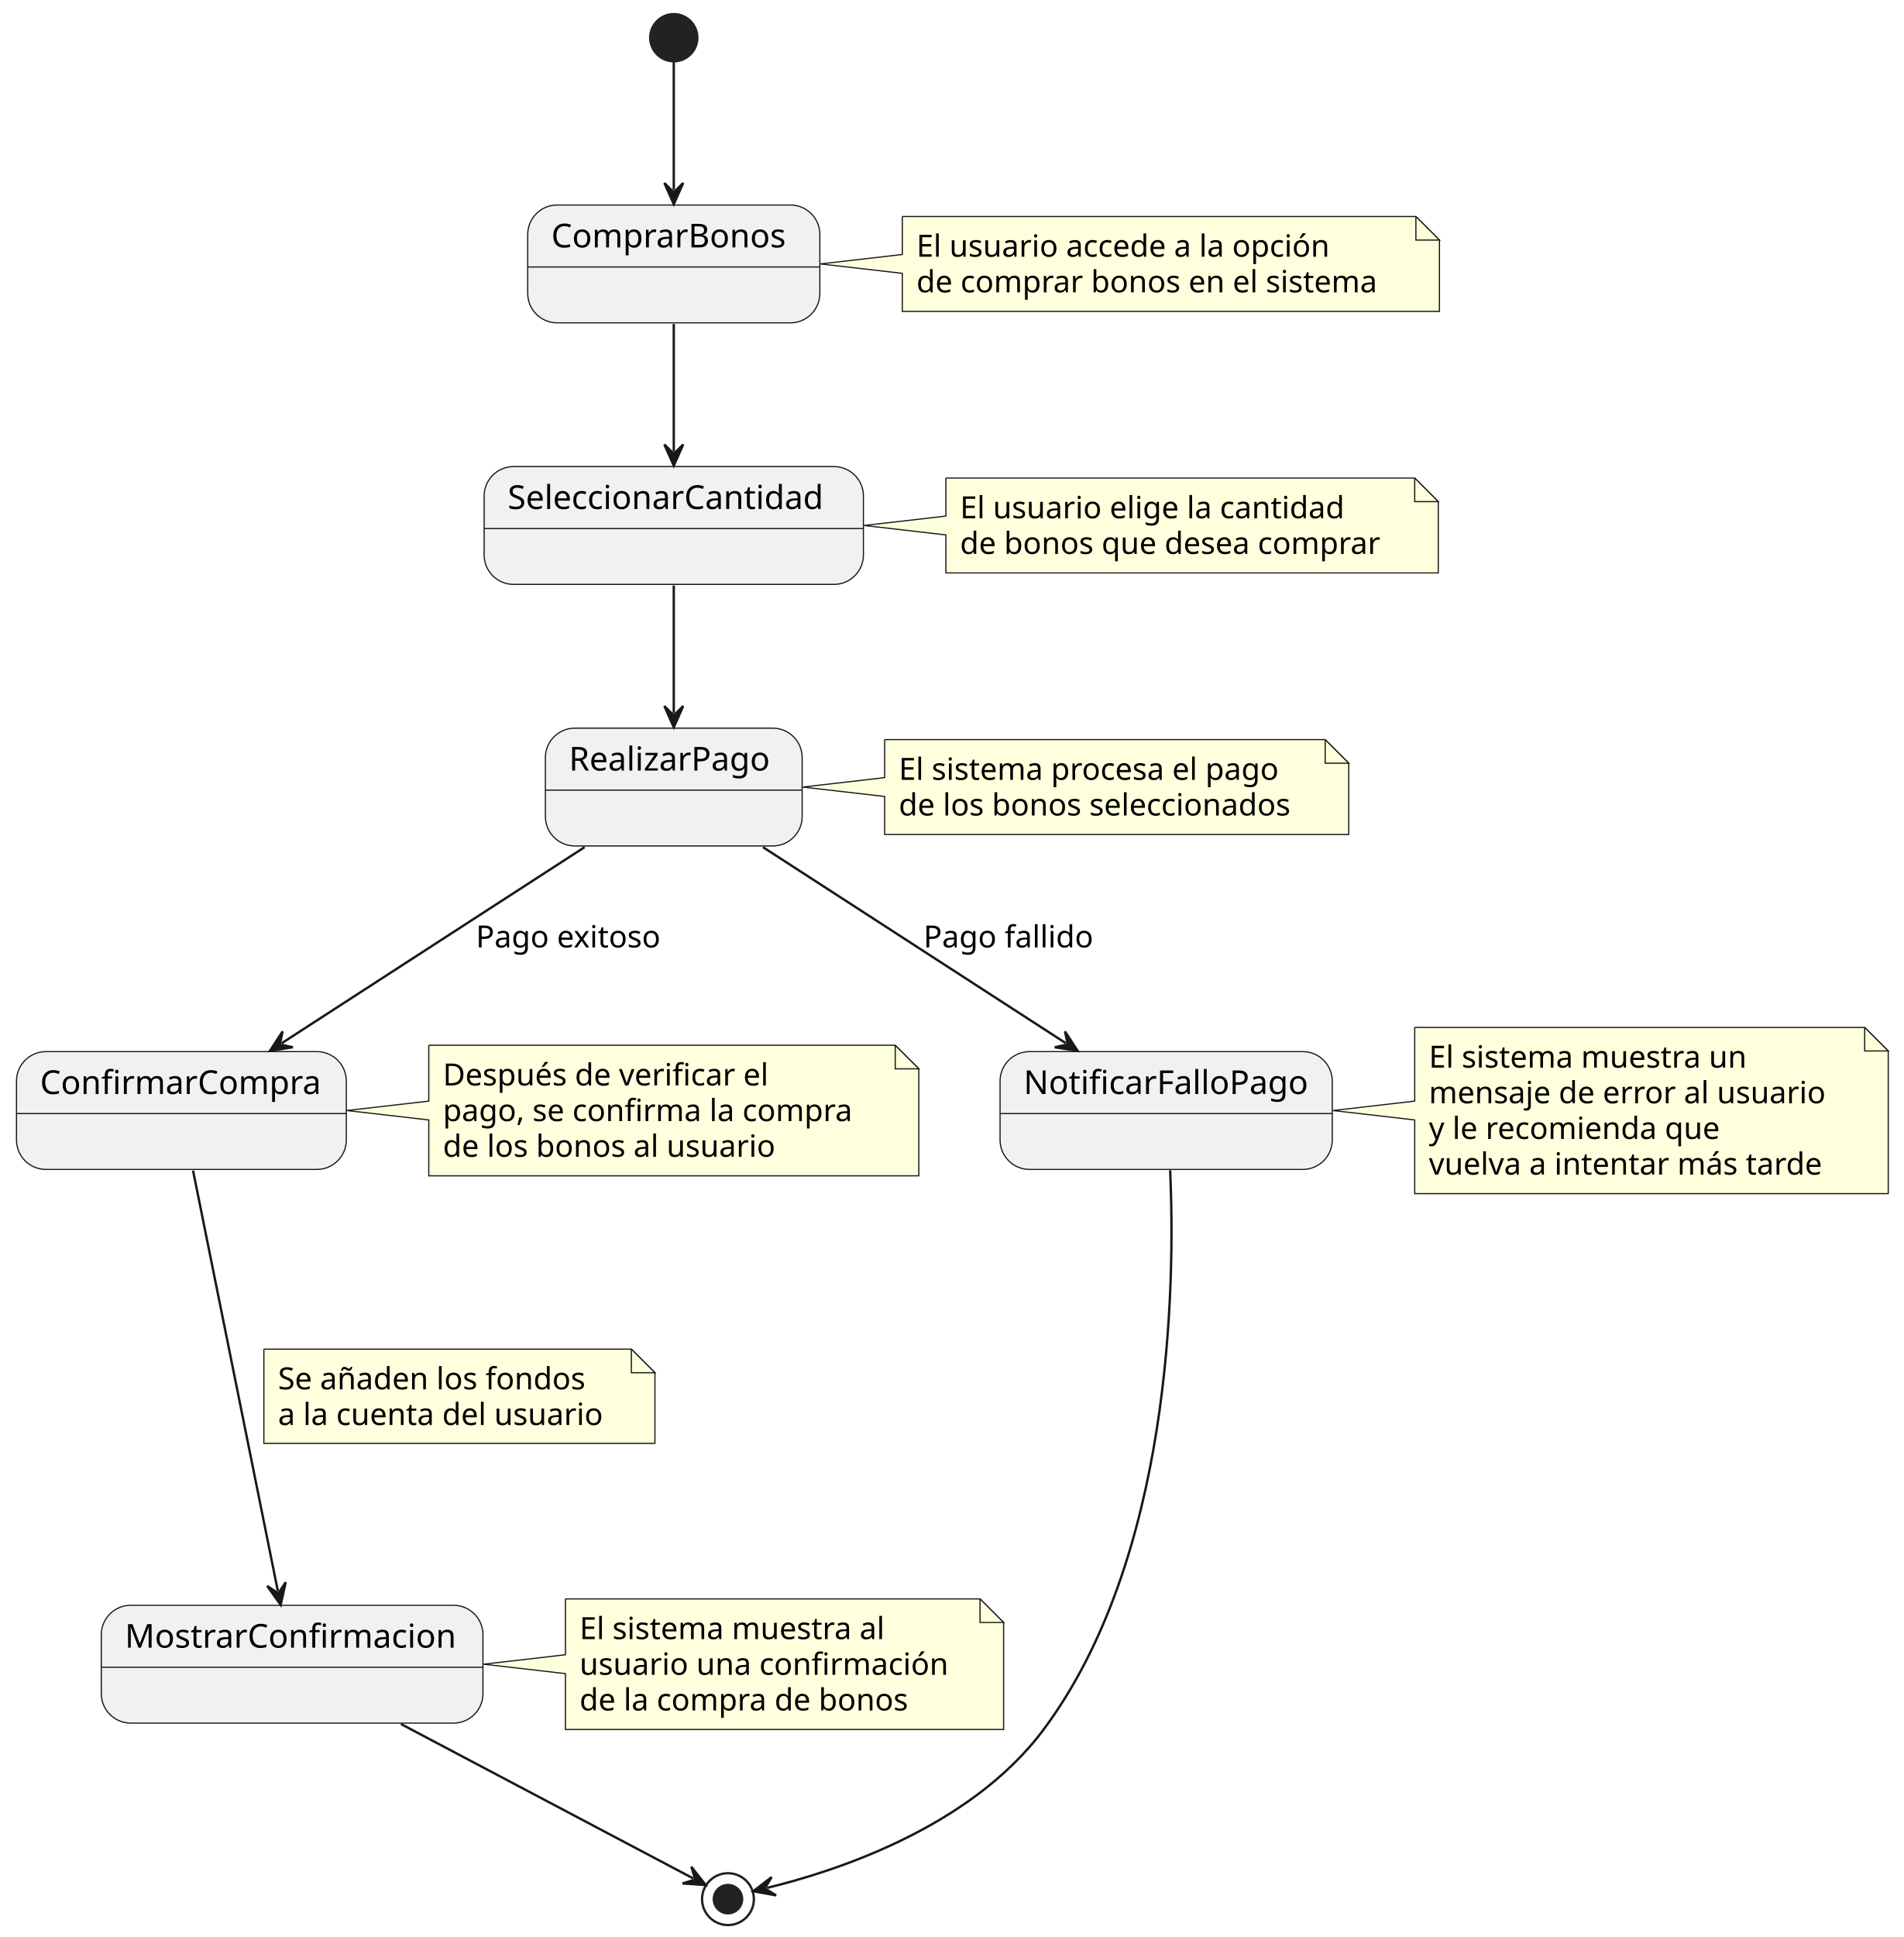
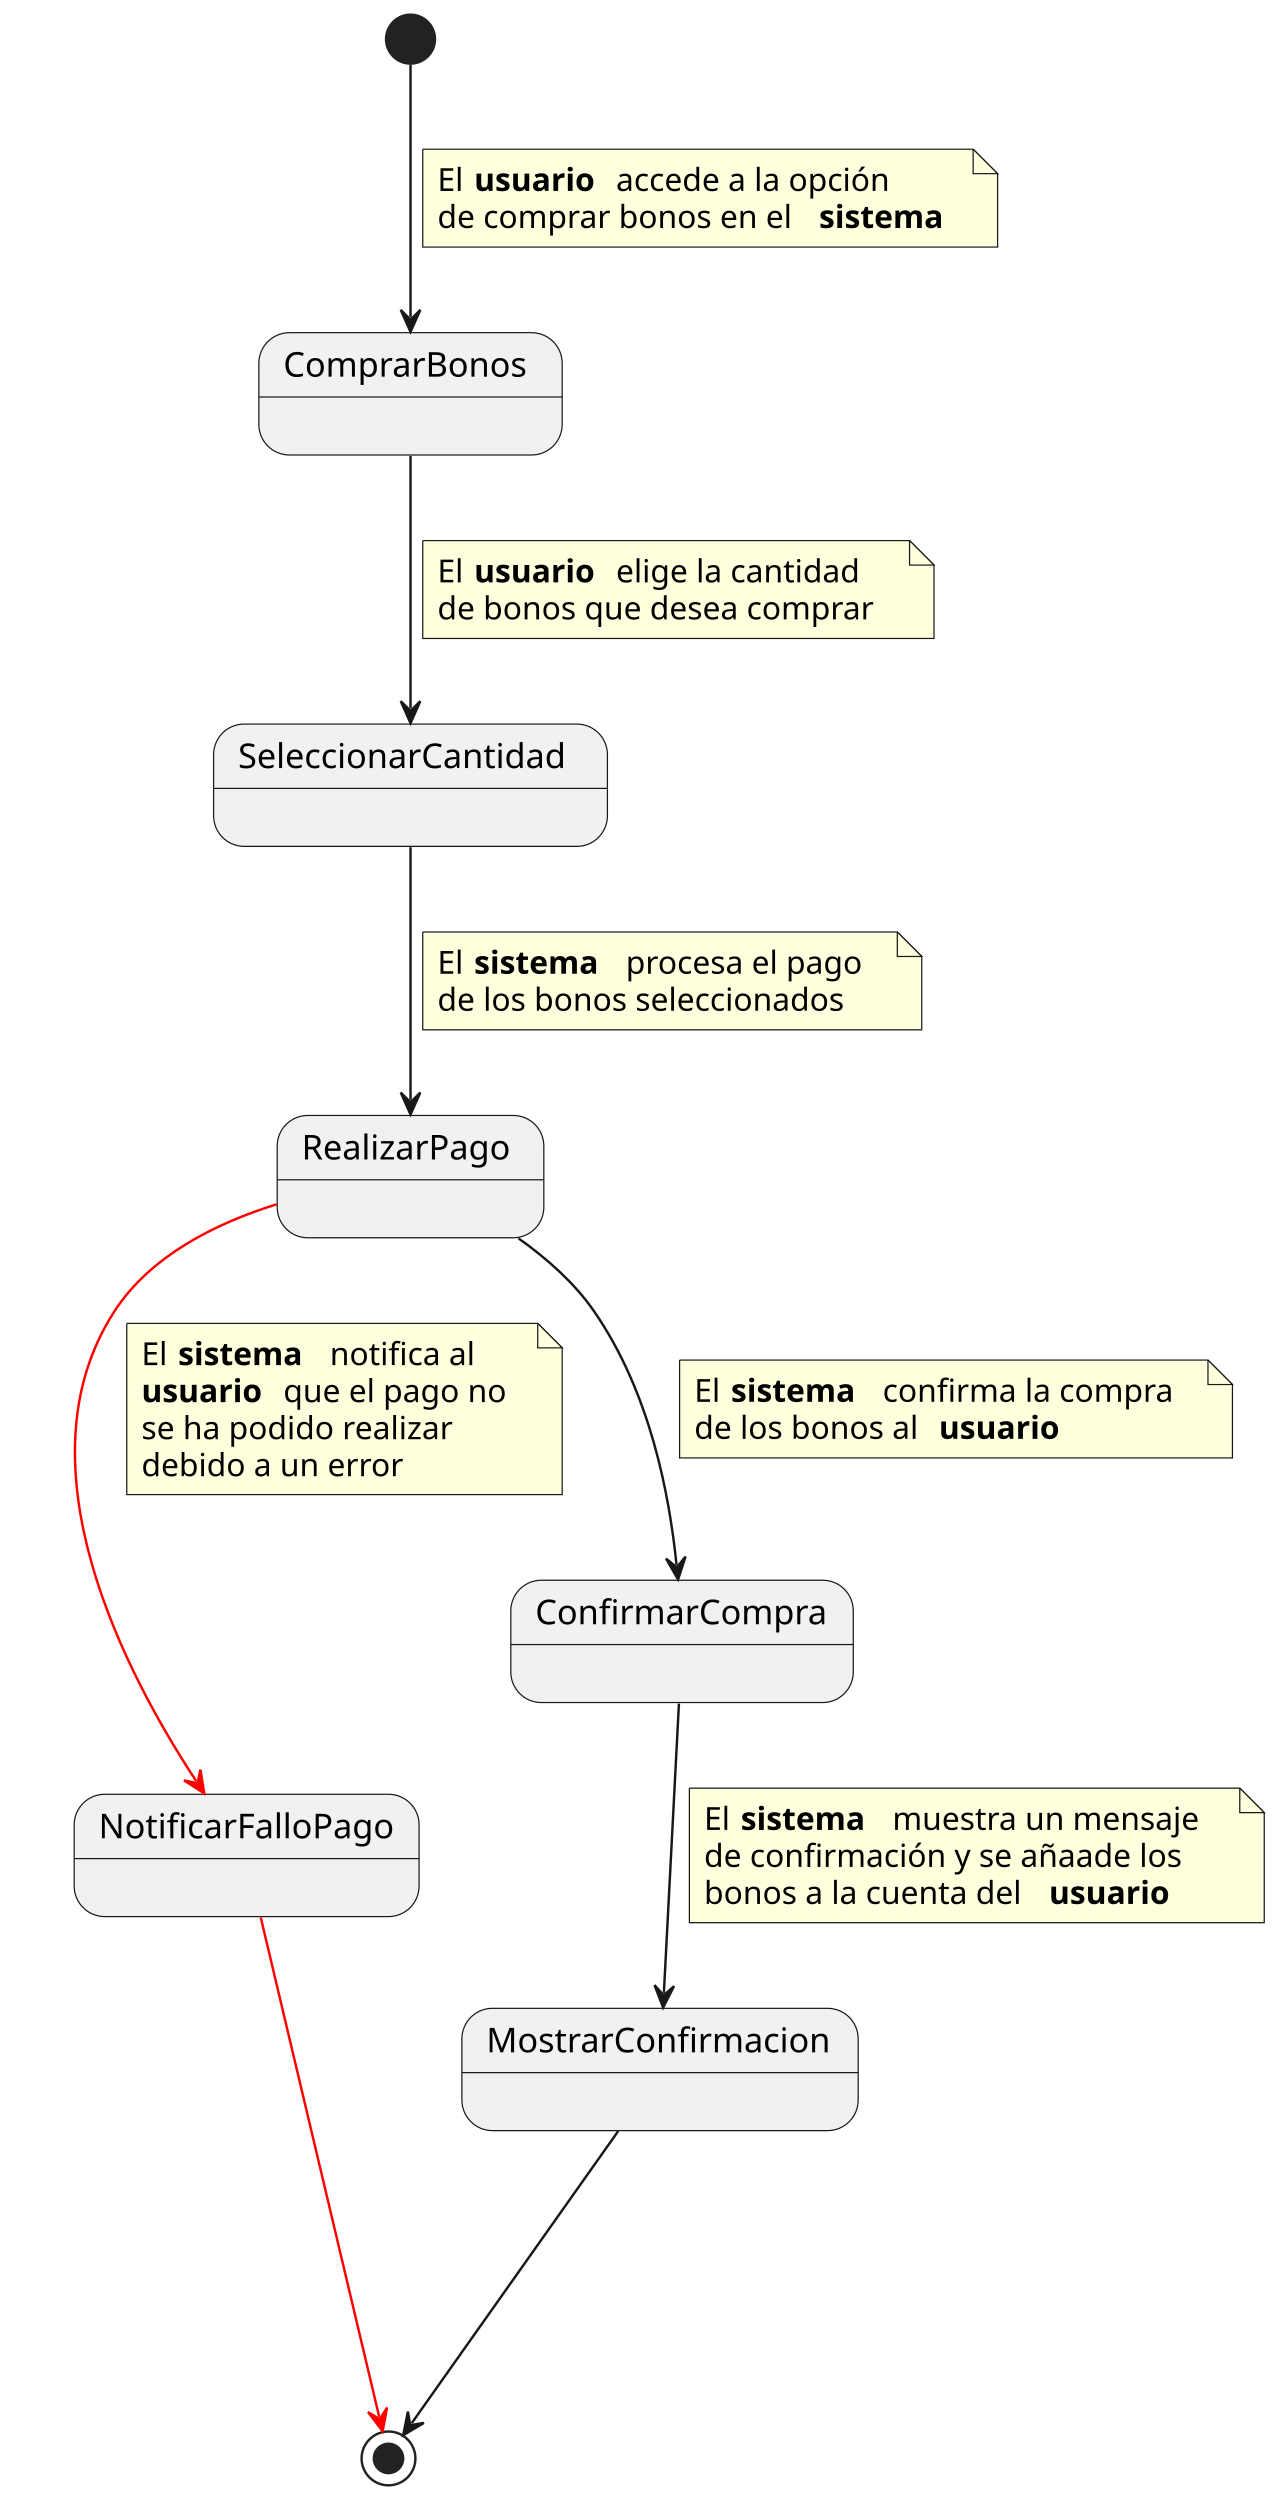
- <svg xmlns="http://www.w3.org/2000/svg" contentStyleType="text/css" height="822px" preserveAspectRatio="none" style="width:808px;height:822px;background:#FFFFFF;" version="1.1" viewBox="0 0 808 822" width="808px" zoomAndPan="magnify">
+ <svg xmlns="http://www.w3.org/2000/svg" contentStyleType="text/css" height="1022px" preserveAspectRatio="none" style="width:523px;height:1022px;background:#FFFFFF;" version="1.1" viewBox="0 0 523 1022" width="523px" zoomAndPan="magnify">
  <defs />
  <g>
-     <ellipse cx="286" cy="16" fill="#222222" rx="10" ry="10" style="stroke:#222222;stroke-width:1.0;" />
+     <ellipse cx="167.82" cy="16" fill="#222222" rx="10" ry="10" style="stroke:#222222;stroke-width:1.0;" />
    <g id="ComprarBonos">
-       <rect fill="#F1F1F1" height="50" rx="12.5" ry="12.5" style="stroke:#181818;stroke-width:0.5;" width="124" x="224" y="87" />
-       <line style="stroke:#181818;stroke-width:0.5;" x1="224" x2="348" y1="113.297" y2="113.297" />
-       <text fill="#000000" font-family="sans-serif" font-size="14" lengthAdjust="spacing" textLength="104" x="234" y="104.995">ComprarBonos</text>
-     </g>
-     <g id="elem_GMN5">
-       <path d="M383,91.87 L383,108 L348.23,112 L383,116 L383,132.136 A0,0 0 0 0 383,132.136 L611,132.136 A0,0 0 0 0 611,132.136 L611,101.87 L601,91.87 L383,91.87 A0,0 0 0 0 383,91.87 " fill="#FEFFDD" style="stroke:#181818;stroke-width:0.5;" />
-       <path d="M601,91.87 L601,101.87 L611,101.87 L601,91.87 " fill="#FEFFDD" style="stroke:#181818;stroke-width:0.5;" />
-       <text fill="#000000" font-family="sans-serif" font-size="13" lengthAdjust="spacing" textLength="185" x="389" y="108.937">El usuario accede a la opción</text>
-       <text fill="#000000" font-family="sans-serif" font-size="13" lengthAdjust="spacing" textLength="207" x="389" y="124.07">de comprar bonos en el sistema</text>
+       <rect fill="#F1F1F1" height="50" rx="12.5" ry="12.5" style="stroke:#181818;stroke-width:0.5;" width="124" x="105.82" y="136" />
+       <line style="stroke:#181818;stroke-width:0.5;" x1="105.82" x2="229.82" y1="162.297" y2="162.297" />
+       <text fill="#000000" font-family="sans-serif" font-size="14" lengthAdjust="spacing" textLength="104" x="115.82" y="153.995">ComprarBonos</text>
    </g>
    <g id="SeleccionarCantidad">
-       <rect fill="#F1F1F1" height="50" rx="12.5" ry="12.5" style="stroke:#181818;stroke-width:0.5;" width="161" x="205.5" y="198" />
-       <line style="stroke:#181818;stroke-width:0.5;" x1="205.5" x2="366.5" y1="224.297" y2="224.297" />
-       <text fill="#000000" font-family="sans-serif" font-size="14" lengthAdjust="spacing" textLength="141" x="215.5" y="215.995">SeleccionarCantidad</text>
-     </g>
-     <g id="elem_GMN10">
-       <path d="M401.5,202.87 L401.5,219 L366.78,223 L401.5,227 L401.5,243.136 A0,0 0 0 0 401.5,243.136 L610.5,243.136 A0,0 0 0 0 610.5,243.136 L610.5,212.87 L600.5,202.87 L401.5,202.87 A0,0 0 0 0 401.5,202.87 " fill="#FEFFDD" style="stroke:#181818;stroke-width:0.5;" />
-       <path d="M600.5,202.87 L600.5,212.87 L610.5,212.87 L600.5,202.87 " fill="#FEFFDD" style="stroke:#181818;stroke-width:0.5;" />
-       <text fill="#000000" font-family="sans-serif" font-size="13" lengthAdjust="spacing" textLength="170" x="407.5" y="219.937">El usuario elige la cantidad</text>
-       <text fill="#000000" font-family="sans-serif" font-size="13" lengthAdjust="spacing" textLength="188" x="407.5" y="235.07">de bonos que desea comprar</text>
+       <rect fill="#F1F1F1" height="50" rx="12.5" ry="12.5" style="stroke:#181818;stroke-width:0.5;" width="161" x="87.32" y="296" />
+       <line style="stroke:#181818;stroke-width:0.5;" x1="87.32" x2="248.32" y1="322.297" y2="322.297" />
+       <text fill="#000000" font-family="sans-serif" font-size="14" lengthAdjust="spacing" textLength="141" x="97.32" y="313.995">SeleccionarCantidad</text>
    </g>
    <g id="RealizarPago">
-       <rect fill="#F1F1F1" height="50" rx="12.5" ry="12.5" style="stroke:#181818;stroke-width:0.5;" width="109" x="231.5" y="309" />
-       <line style="stroke:#181818;stroke-width:0.5;" x1="231.5" x2="340.5" y1="335.297" y2="335.297" />
-       <text fill="#000000" font-family="sans-serif" font-size="14" lengthAdjust="spacing" textLength="89" x="241.5" y="326.995">RealizarPago</text>
-     </g>
-     <g id="elem_GMN15">
-       <path d="M375.5,313.87 L375.5,330 L340.71,334 L375.5,338 L375.5,354.136 A0,0 0 0 0 375.5,354.136 L572.5,354.136 A0,0 0 0 0 572.5,354.136 L572.5,323.87 L562.5,313.87 L375.5,313.87 A0,0 0 0 0 375.5,313.87 " fill="#FEFFDD" style="stroke:#181818;stroke-width:0.5;" />
-       <path d="M562.5,313.87 L562.5,323.87 L572.5,323.87 L562.5,313.87 " fill="#FEFFDD" style="stroke:#181818;stroke-width:0.5;" />
-       <text fill="#000000" font-family="sans-serif" font-size="13" lengthAdjust="spacing" textLength="172" x="381.5" y="330.937">El sistema procesa el pago</text>
-       <text fill="#000000" font-family="sans-serif" font-size="13" lengthAdjust="spacing" textLength="175" x="381.5" y="346.07">de los bonos seleccionados</text>
+       <rect fill="#F1F1F1" height="50" rx="12.5" ry="12.5" style="stroke:#181818;stroke-width:0.5;" width="109" x="113.32" y="456" />
+       <line style="stroke:#181818;stroke-width:0.5;" x1="113.32" x2="222.32" y1="482.297" y2="482.297" />
+       <text fill="#000000" font-family="sans-serif" font-size="14" lengthAdjust="spacing" textLength="89" x="123.32" y="473.995">RealizarPago</text>
    </g>
    <g id="ConfirmarCompra">
-       <rect fill="#F1F1F1" height="50" rx="12.5" ry="12.5" style="stroke:#181818;stroke-width:0.5;" width="140" x="7" y="446.27" />
-       <line style="stroke:#181818;stroke-width:0.5;" x1="7" x2="147" y1="472.567" y2="472.567" />
-       <text fill="#000000" font-family="sans-serif" font-size="14" lengthAdjust="spacing" textLength="120" x="17" y="464.265">ConfirmarCompra</text>
-     </g>
-     <g id="elem_GMN20">
-       <path d="M182,443.57 L182,467.27 L147.21,471.27 L182,475.27 L182,498.968 A0,0 0 0 0 182,498.968 L390,498.968 A0,0 0 0 0 390,498.968 L390,453.57 L380,443.57 L182,443.57 A0,0 0 0 0 182,443.57 " fill="#FEFFDD" style="stroke:#181818;stroke-width:0.5;" />
-       <path d="M380,443.57 L380,453.57 L390,453.57 L380,443.57 " fill="#FEFFDD" style="stroke:#181818;stroke-width:0.5;" />
-       <text fill="#000000" font-family="sans-serif" font-size="13" lengthAdjust="spacing" textLength="145" x="188" y="460.637">Después de verificar el</text>
-       <text fill="#000000" font-family="sans-serif" font-size="13" lengthAdjust="spacing" textLength="183" x="188" y="475.77">pago, se confirma la compra</text>
-       <text fill="#000000" font-family="sans-serif" font-size="13" lengthAdjust="spacing" textLength="147" x="188" y="490.902">de los bonos al usuario</text>
+       <rect fill="#F1F1F1" height="50" rx="12.5" ry="12.5" style="stroke:#181818;stroke-width:0.5;" width="140" x="208.82" y="646" />
+       <line style="stroke:#181818;stroke-width:0.5;" x1="208.82" x2="348.82" y1="672.297" y2="672.297" />
+       <text fill="#000000" font-family="sans-serif" font-size="14" lengthAdjust="spacing" textLength="120" x="218.82" y="663.995">ConfirmarCompra</text>
    </g>
    <g id="MostrarConfirmacion">
-       <rect fill="#F1F1F1" height="50" rx="12.5" ry="12.5" style="stroke:#181818;stroke-width:0.5;" width="162" x="43" y="681.23" />
-       <line style="stroke:#181818;stroke-width:0.5;" x1="43" x2="205" y1="707.527" y2="707.527" />
-       <text fill="#000000" font-family="sans-serif" font-size="14" lengthAdjust="spacing" textLength="142" x="53" y="699.225">MostrarConfirmacion</text>
-     </g>
-     <g id="elem_GMN25">
-       <path d="M240,678.53 L240,702.23 L205.23,706.23 L240,710.23 L240,733.928 A0,0 0 0 0 240,733.928 L426,733.928 A0,0 0 0 0 426,733.928 L426,688.53 L416,678.53 L240,678.53 A0,0 0 0 0 240,678.53 " fill="#FEFFDD" style="stroke:#181818;stroke-width:0.5;" />
-       <path d="M416,678.53 L416,688.53 L426,688.53 L416,678.53 " fill="#FEFFDD" style="stroke:#181818;stroke-width:0.5;" />
-       <text fill="#000000" font-family="sans-serif" font-size="13" lengthAdjust="spacing" textLength="139" x="246" y="695.597">El sistema muestra al</text>
-       <text fill="#000000" font-family="sans-serif" font-size="13" lengthAdjust="spacing" textLength="161" x="246" y="710.73">usuario una confirmación</text>
-       <text fill="#000000" font-family="sans-serif" font-size="13" lengthAdjust="spacing" textLength="147" x="246" y="725.862">de la compra de bonos</text>
+       <rect fill="#F1F1F1" height="50" rx="12.5" ry="12.5" style="stroke:#181818;stroke-width:0.5;" width="162" x="188.82" y="821" />
+       <line style="stroke:#181818;stroke-width:0.5;" x1="188.82" x2="350.82" y1="847.297" y2="847.297" />
+       <text fill="#000000" font-family="sans-serif" font-size="14" lengthAdjust="spacing" textLength="142" x="198.82" y="838.995">MostrarConfirmacion</text>
    </g>
    <g id="NotificarFalloPago">
-       <rect fill="#F1F1F1" height="50" rx="12.5" ry="12.5" style="stroke:#181818;stroke-width:0.5;" width="141" x="424.5" y="446.27" />
-       <line style="stroke:#181818;stroke-width:0.5;" x1="424.5" x2="565.5" y1="472.567" y2="472.567" />
-       <text fill="#000000" font-family="sans-serif" font-size="14" lengthAdjust="spacing" textLength="121" x="434.5" y="464.265">NotificarFalloPago</text>
+       <rect fill="#F1F1F1" height="50" rx="12.5" ry="12.5" style="stroke:#181818;stroke-width:0.5;" width="141" x="30.32" y="733.5" />
+       <line style="stroke:#181818;stroke-width:0.5;" x1="30.32" x2="171.32" y1="759.797" y2="759.797" />
+       <text fill="#000000" font-family="sans-serif" font-size="14" lengthAdjust="spacing" textLength="121" x="40.32" y="751.495">NotificarFalloPago</text>
    </g>
-     <g id="elem_GMN30">
-       <path d="M600.5,436 L600.5,467.27 L565.81,471.27 L600.5,475.27 L600.5,506.531 A0,0 0 0 0 600.5,506.531 L801.5,506.531 A0,0 0 0 0 801.5,506.531 L801.5,446 L791.5,436 L600.5,436 A0,0 0 0 0 600.5,436 " fill="#FEFFDD" style="stroke:#181818;stroke-width:0.5;" />
-       <path d="M791.5,436 L791.5,446 L801.5,446 L791.5,436 " fill="#FEFFDD" style="stroke:#181818;stroke-width:0.5;" />
-       <text fill="#000000" font-family="sans-serif" font-size="13" lengthAdjust="spacing" textLength="144" x="606.5" y="453.067">El sistema muestra un</text>
-       <text fill="#000000" font-family="sans-serif" font-size="13" lengthAdjust="spacing" textLength="176" x="606.5" y="468.2">mensaje de error al usuario</text>
-       <text fill="#000000" font-family="sans-serif" font-size="13" lengthAdjust="spacing" textLength="130" x="606.5" y="483.332">y le recomienda que</text>
-       <text fill="#000000" font-family="sans-serif" font-size="13" lengthAdjust="spacing" textLength="177" x="606.5" y="498.465">vuelva a intentar más tarde</text>
-     </g>
-     <ellipse cx="309" cy="805.93" fill="none" rx="11" ry="11" style="stroke:#222222;stroke-width:1.0;" />
-     <ellipse cx="309" cy="805.93" fill="#222222" rx="6" ry="6" style="stroke:#222222;stroke-width:1.0;" />
+     <ellipse cx="158.82" cy="1005" fill="none" rx="11" ry="11" style="stroke:#222222;stroke-width:1.0;" />
+     <ellipse cx="158.82" cy="1005" fill="#222222" rx="6" ry="6" style="stroke:#222222;stroke-width:1.0;" />
    <g id="link_*start*_ComprarBonos">
-       <path d="M286,26.36 C286,40.29 286,60.95 286,80.65 " fill="none" id="*start*-to-ComprarBonos" style="stroke:#181818;stroke-width:1.0;" />
-       <polygon fill="#181818" points="286,86.65,290,77.65,286,81.65,282,77.65,286,86.65" style="stroke:#181818;stroke-width:1.0;" />
+       <path d="M167.82,26.38 C167.82,48.32 167.82,97.52 167.82,129.69 " fill="none" id="*start*-to-ComprarBonos" style="stroke:#181818;stroke-width:1.0;" />
+       <polygon fill="#181818" points="167.82,135.69,171.82,126.69,167.82,130.69,163.82,126.69,167.82,135.69" style="stroke:#181818;stroke-width:1.0;" />
+       <path d="M172.82,61 L172.82,101 L407.82,101 L407.82,71 L397.82,61 L172.82,61 " fill="#FEFFDD" style="stroke:#181818;stroke-width:0.5;" />
+       <path d="M397.82,61 L397.82,71 L407.82,71 L397.82,61 " fill="#FEFFDD" style="stroke:#181818;stroke-width:0.5;" />
+       <text fill="#000000" font-family="sans-serif" font-size="13" lengthAdjust="spacing" textLength="11" x="178.82" y="78.067">El</text>
+       <text fill="#000000" font-family="sans-serif" font-size="13" font-weight="bold" lengthAdjust="spacing" textLength="54" x="193.82" y="78.067">usuario</text>
+       <text fill="#000000" font-family="sans-serif" font-size="13" lengthAdjust="spacing" textLength="119" x="251.82" y="78.067">accede a la opción</text>
+       <text fill="#000000" font-family="sans-serif" font-size="13" lengthAdjust="spacing" textLength="152" x="178.82" y="93.2">de comprar bonos en el</text>
+       <text fill="#000000" font-family="sans-serif" font-size="13" font-weight="bold" lengthAdjust="spacing" textLength="58" x="334.82" y="93.2">sistema</text>
    </g>
    <g id="link_ComprarBonos_SeleccionarCantidad">
-       <path d="M286,137.46 C286,155.41 286,173.69 286,191.62 " fill="none" id="ComprarBonos-to-SeleccionarCantidad" style="stroke:#181818;stroke-width:1.0;" />
-       <polygon fill="#181818" points="286,197.62,290,188.62,286,192.62,282,188.62,286,197.62" style="stroke:#181818;stroke-width:1.0;" />
+       <path d="M167.82,186.34 C167.82,216.03 167.82,259.93 167.82,289.63 " fill="none" id="ComprarBonos-to-SeleccionarCantidad" style="stroke:#181818;stroke-width:1.0;" />
+       <polygon fill="#181818" points="167.82,295.63,171.82,286.63,167.82,290.63,163.82,286.63,167.82,295.63" style="stroke:#181818;stroke-width:1.0;" />
+       <path d="M172.82,221 L172.82,261 L381.82,261 L381.82,231 L371.82,221 L172.82,221 " fill="#FEFFDD" style="stroke:#181818;stroke-width:0.5;" />
+       <path d="M371.82,221 L371.82,231 L381.82,231 L371.82,221 " fill="#FEFFDD" style="stroke:#181818;stroke-width:0.5;" />
+       <text fill="#000000" font-family="sans-serif" font-size="13" lengthAdjust="spacing" textLength="11" x="178.82" y="238.067">El</text>
+       <text fill="#000000" font-family="sans-serif" font-size="13" font-weight="bold" lengthAdjust="spacing" textLength="54" x="193.82" y="238.067">usuario</text>
+       <text fill="#000000" font-family="sans-serif" font-size="13" lengthAdjust="spacing" textLength="104" x="251.82" y="238.067">elige la cantidad</text>
+       <text fill="#000000" font-family="sans-serif" font-size="13" lengthAdjust="spacing" textLength="188" x="178.82" y="253.2">de bonos que desea comprar</text>
    </g>
    <g id="link_SeleccionarCantidad_RealizarPago">
-       <path d="M286,248.46 C286,266.41 286,284.69 286,302.62 " fill="none" id="SeleccionarCantidad-to-RealizarPago" style="stroke:#181818;stroke-width:1.0;" />
-       <polygon fill="#181818" points="286,308.62,290,299.62,286,303.62,282,299.62,286,308.62" style="stroke:#181818;stroke-width:1.0;" />
+       <path d="M167.82,346.34 C167.82,376.03 167.82,419.93 167.82,449.63 " fill="none" id="SeleccionarCantidad-to-RealizarPago" style="stroke:#181818;stroke-width:1.0;" />
+       <polygon fill="#181818" points="167.82,455.63,171.82,446.63,167.82,450.63,163.82,446.63,167.82,455.63" style="stroke:#181818;stroke-width:1.0;" />
+       <path d="M172.82,381 L172.82,421 L376.82,421 L376.82,391 L366.82,381 L172.82,381 " fill="#FEFFDD" style="stroke:#181818;stroke-width:0.5;" />
+       <path d="M366.82,381 L366.82,391 L376.82,391 L366.82,381 " fill="#FEFFDD" style="stroke:#181818;stroke-width:0.5;" />
+       <text fill="#000000" font-family="sans-serif" font-size="13" lengthAdjust="spacing" textLength="11" x="178.82" y="398.067">El</text>
+       <text fill="#000000" font-family="sans-serif" font-size="13" font-weight="bold" lengthAdjust="spacing" textLength="58" x="193.82" y="398.067">sistema</text>
+       <text fill="#000000" font-family="sans-serif" font-size="13" lengthAdjust="spacing" textLength="102" x="255.82" y="398.067">procesa el pago</text>
+       <text fill="#000000" font-family="sans-serif" font-size="13" lengthAdjust="spacing" textLength="175" x="178.82" y="413.2">de los bonos seleccionados</text>
    </g>
    <g id="link_RealizarPago_ConfirmarCompra">
-       <path d="M248.15,359.5 C210.27,384.01 157.377,418.24 119.607,442.69 " fill="none" id="RealizarPago-to-ConfirmarCompra" style="stroke:#181818;stroke-width:1.0;" />
-       <polygon fill="#181818" points="114.57,445.95,124.299,444.417,118.767,443.233,119.951,437.701,114.57,445.95" style="stroke:#181818;stroke-width:1.0;" />
-       <text fill="#000000" font-family="sans-serif" font-size="13" lengthAdjust="spacing" textLength="82" x="202" y="402.067">Pago exitoso</text>
+       <path d="M211.96,506.24 C223.42,514.37 234.79,524.38 242.82,536 C265.96,569.49 273.623,611.192 276.573,639.732 " fill="none" id="RealizarPago-to-ConfirmarCompra" style="stroke:#181818;stroke-width:1.0;" />
+       <polygon fill="#181818" points="277.19,645.7,280.243,636.336,276.676,640.726,272.286,637.159,277.19,645.7" style="stroke:#181818;stroke-width:1.0;" />
+       <path d="M277.82,556 L277.82,596 L503.82,596 L503.82,566 L493.82,556 L277.82,556 " fill="#FEFFDD" style="stroke:#181818;stroke-width:0.5;" />
+       <path d="M493.82,556 L493.82,566 L503.82,566 L493.82,556 " fill="#FEFFDD" style="stroke:#181818;stroke-width:0.5;" />
+       <text fill="#000000" font-family="sans-serif" font-size="13" lengthAdjust="spacing" textLength="11" x="283.82" y="573.067">El</text>
+       <text fill="#000000" font-family="sans-serif" font-size="13" font-weight="bold" lengthAdjust="spacing" textLength="58" x="298.82" y="573.067">sistema</text>
+       <text fill="#000000" font-family="sans-serif" font-size="13" lengthAdjust="spacing" textLength="124" x="360.82" y="573.067">confirma la compra</text>
+       <text fill="#000000" font-family="sans-serif" font-size="13" lengthAdjust="spacing" textLength="96" x="283.82" y="588.2">de los bonos al</text>
+       <text fill="#000000" font-family="sans-serif" font-size="13" font-weight="bold" lengthAdjust="spacing" textLength="54" x="383.82" y="588.2">usuario</text>
    </g>
    <g id="link_ConfirmarCompra_MostrarConfirmacion">
-       <path d="M81.94,496.76 C90.99,541.62 108.932,630.569 117.942,675.189 " fill="none" id="ConfirmarCompra-to-MostrarConfirmacion" style="stroke:#181818;stroke-width:1.0;" />
-       <polygon fill="#181818" points="119.13,681.07,121.269,671.456,118.14,676.169,113.428,673.04,119.13,681.07" style="stroke:#181818;stroke-width:1.0;" />
-       <path d="M112,572.53 L112,612.53 L278,612.53 L278,582.53 L268,572.53 L112,572.53 " fill="#FEFFDD" style="stroke:#181818;stroke-width:0.5;" />
-       <path d="M268,572.53 L268,582.53 L278,582.53 L268,572.53 " fill="#FEFFDD" style="stroke:#181818;stroke-width:0.5;" />
-       <text fill="#000000" font-family="sans-serif" font-size="13" lengthAdjust="spacing" textLength="138" x="118" y="589.597">Se añaden los fondos</text>
-       <text fill="#000000" font-family="sans-serif" font-size="13" lengthAdjust="spacing" textLength="145" x="118" y="604.73">a la cuenta del usuario</text>
+       <path d="M277.55,696.42 C275.83,729.39 273.113,781.808 271.393,814.708 " fill="none" id="ConfirmarCompra-to-MostrarConfirmacion" style="stroke:#181818;stroke-width:1.0;" />
+       <polygon fill="#181818" points="271.08,820.7,275.544,811.921,271.341,815.707,267.555,811.503,271.08,820.7" style="stroke:#181818;stroke-width:1.0;" />
+       <path d="M281.82,731 L281.82,786 L516.82,786 L516.82,741 L506.82,731 L281.82,731 " fill="#FEFFDD" style="stroke:#181818;stroke-width:0.5;" />
+       <path d="M506.82,731 L506.82,741 L516.82,741 L506.82,731 " fill="#FEFFDD" style="stroke:#181818;stroke-width:0.5;" />
+       <text fill="#000000" font-family="sans-serif" font-size="13" lengthAdjust="spacing" textLength="11" x="287.82" y="748.067">El</text>
+       <text fill="#000000" font-family="sans-serif" font-size="13" font-weight="bold" lengthAdjust="spacing" textLength="58" x="302.82" y="748.067">sistema</text>
+       <text fill="#000000" font-family="sans-serif" font-size="13" lengthAdjust="spacing" textLength="133" x="364.82" y="748.067">muestra un mensaje</text>
+       <text fill="#000000" font-family="sans-serif" font-size="13" lengthAdjust="spacing" textLength="206" x="287.82" y="763.2">de confirmación y se añaade los</text>
+       <text fill="#000000" font-family="sans-serif" font-size="13" lengthAdjust="spacing" textLength="137" x="287.82" y="778.332">bonos a la cuenta del</text>
+       <text fill="#000000" font-family="sans-serif" font-size="13" font-weight="bold" lengthAdjust="spacing" textLength="54" x="428.82" y="778.332">usuario</text>
    </g>
    <g id="link_RealizarPago_NotificarFalloPago">
-       <path d="M323.85,359.5 C361.73,384.01 414.623,418.24 452.393,442.69 " fill="none" id="RealizarPago-to-NotificarFalloPago" style="stroke:#181818;stroke-width:1.0;" />
-       <polygon fill="#181818" points="457.43,445.95,452.048,437.701,453.233,443.233,447.701,444.417,457.43,445.95" style="stroke:#181818;stroke-width:1.0;" />
-       <text fill="#000000" font-family="sans-serif" font-size="13" lengthAdjust="spacing" textLength="73" x="392" y="402.067">Pago fallido</text>
+       <path d="M113.12,492.31 C88.46,499.98 61.59,513.23 46.82,536 C6,598.92 51.905,685.046 80.225,728.146 " fill="none" id="RealizarPago-to-NotificarFalloPago" style="stroke:#FF0000;stroke-width:1.0;" />
+       <polygon fill="#FF0000" points="83.52,733.16,81.921,723.442,80.774,728.981,75.235,727.835,83.52,733.16" style="stroke:#FF0000;stroke-width:1.0;" />
+       <path d="M51.82,541 L51.82,611 L229.82,611 L229.82,551 L219.82,541 L51.82,541 " fill="#FEFFDD" style="stroke:#181818;stroke-width:0.5;" />
+       <path d="M219.82,541 L219.82,551 L229.82,551 L219.82,541 " fill="#FEFFDD" style="stroke:#181818;stroke-width:0.5;" />
+       <text fill="#000000" font-family="sans-serif" font-size="13" lengthAdjust="spacing" textLength="11" x="57.82" y="558.067">El</text>
+       <text fill="#000000" font-family="sans-serif" font-size="13" font-weight="bold" lengthAdjust="spacing" textLength="58" x="72.82" y="558.067">sistema</text>
+       <text fill="#000000" font-family="sans-serif" font-size="13" lengthAdjust="spacing" textLength="61" x="134.82" y="558.067">notifica al</text>
+       <text fill="#000000" font-family="sans-serif" font-size="13" font-weight="bold" lengthAdjust="spacing" textLength="54" x="57.82" y="573.2">usuario</text>
+       <text fill="#000000" font-family="sans-serif" font-size="13" lengthAdjust="spacing" textLength="95" x="115.82" y="573.2">que el pago no</text>
+       <text fill="#000000" font-family="sans-serif" font-size="13" lengthAdjust="spacing" textLength="133" x="57.82" y="588.332">se ha podido realizar</text>
+       <text fill="#000000" font-family="sans-serif" font-size="13" lengthAdjust="spacing" textLength="110" x="57.82" y="603.465">debido a un error</text>
    </g>
    <g id="link_NotificarFalloPago_*end*">
-       <path d="M496.7,496.65 C498.89,546.41 497.2,661.11 443,733.93 C411.09,776.8 351.362,794.918 325.582,801.159 " fill="none" id="NotificarFalloPago-to-*end*" style="stroke:#181818;stroke-width:1.0;" />
-       <polygon fill="#181818" points="319.75,802.57,329.438,804.34,324.61,801.394,327.556,796.565,319.75,802.57" style="stroke:#181818;stroke-width:1.0;" />
+       <path d="M106.59,783.84 C119.03,836.26 146.525,952.162 155.035,988.042 " fill="none" id="NotificarFalloPago-to-*end*" style="stroke:#FF0000;stroke-width:1.0;" />
+       <polygon fill="#FF0000" points="156.42,993.88,158.235,984.2,155.266,989.015,150.451,986.046,156.42,993.88" style="stroke:#FF0000;stroke-width:1.0;" />
    </g>
    <g id="link_MostrarConfirmacion_*end*">
-       <path d="M170.21,731.63 C213.87,754.69 270.774,784.749 294.244,797.139 " fill="none" id="MostrarConfirmacion-to-*end*" style="stroke:#181818;stroke-width:1.0;" />
-       <polygon fill="#181818" points="299.55,799.94,293.458,792.201,295.128,797.606,289.724,799.276,299.55,799.94" style="stroke:#181818;stroke-width:1.0;" />
+       <path d="M252.72,871.19 C227.42,906.97 184.702,967.38 168.282,990.62 " fill="none" id="MostrarConfirmacion-to-*end*" style="stroke:#181818;stroke-width:1.0;" />
+       <polygon fill="#181818" points="164.82,995.52,173.28,990.478,167.705,991.436,166.746,985.861,164.82,995.52" style="stroke:#181818;stroke-width:1.0;" />
    </g>
  </g>
</svg>
